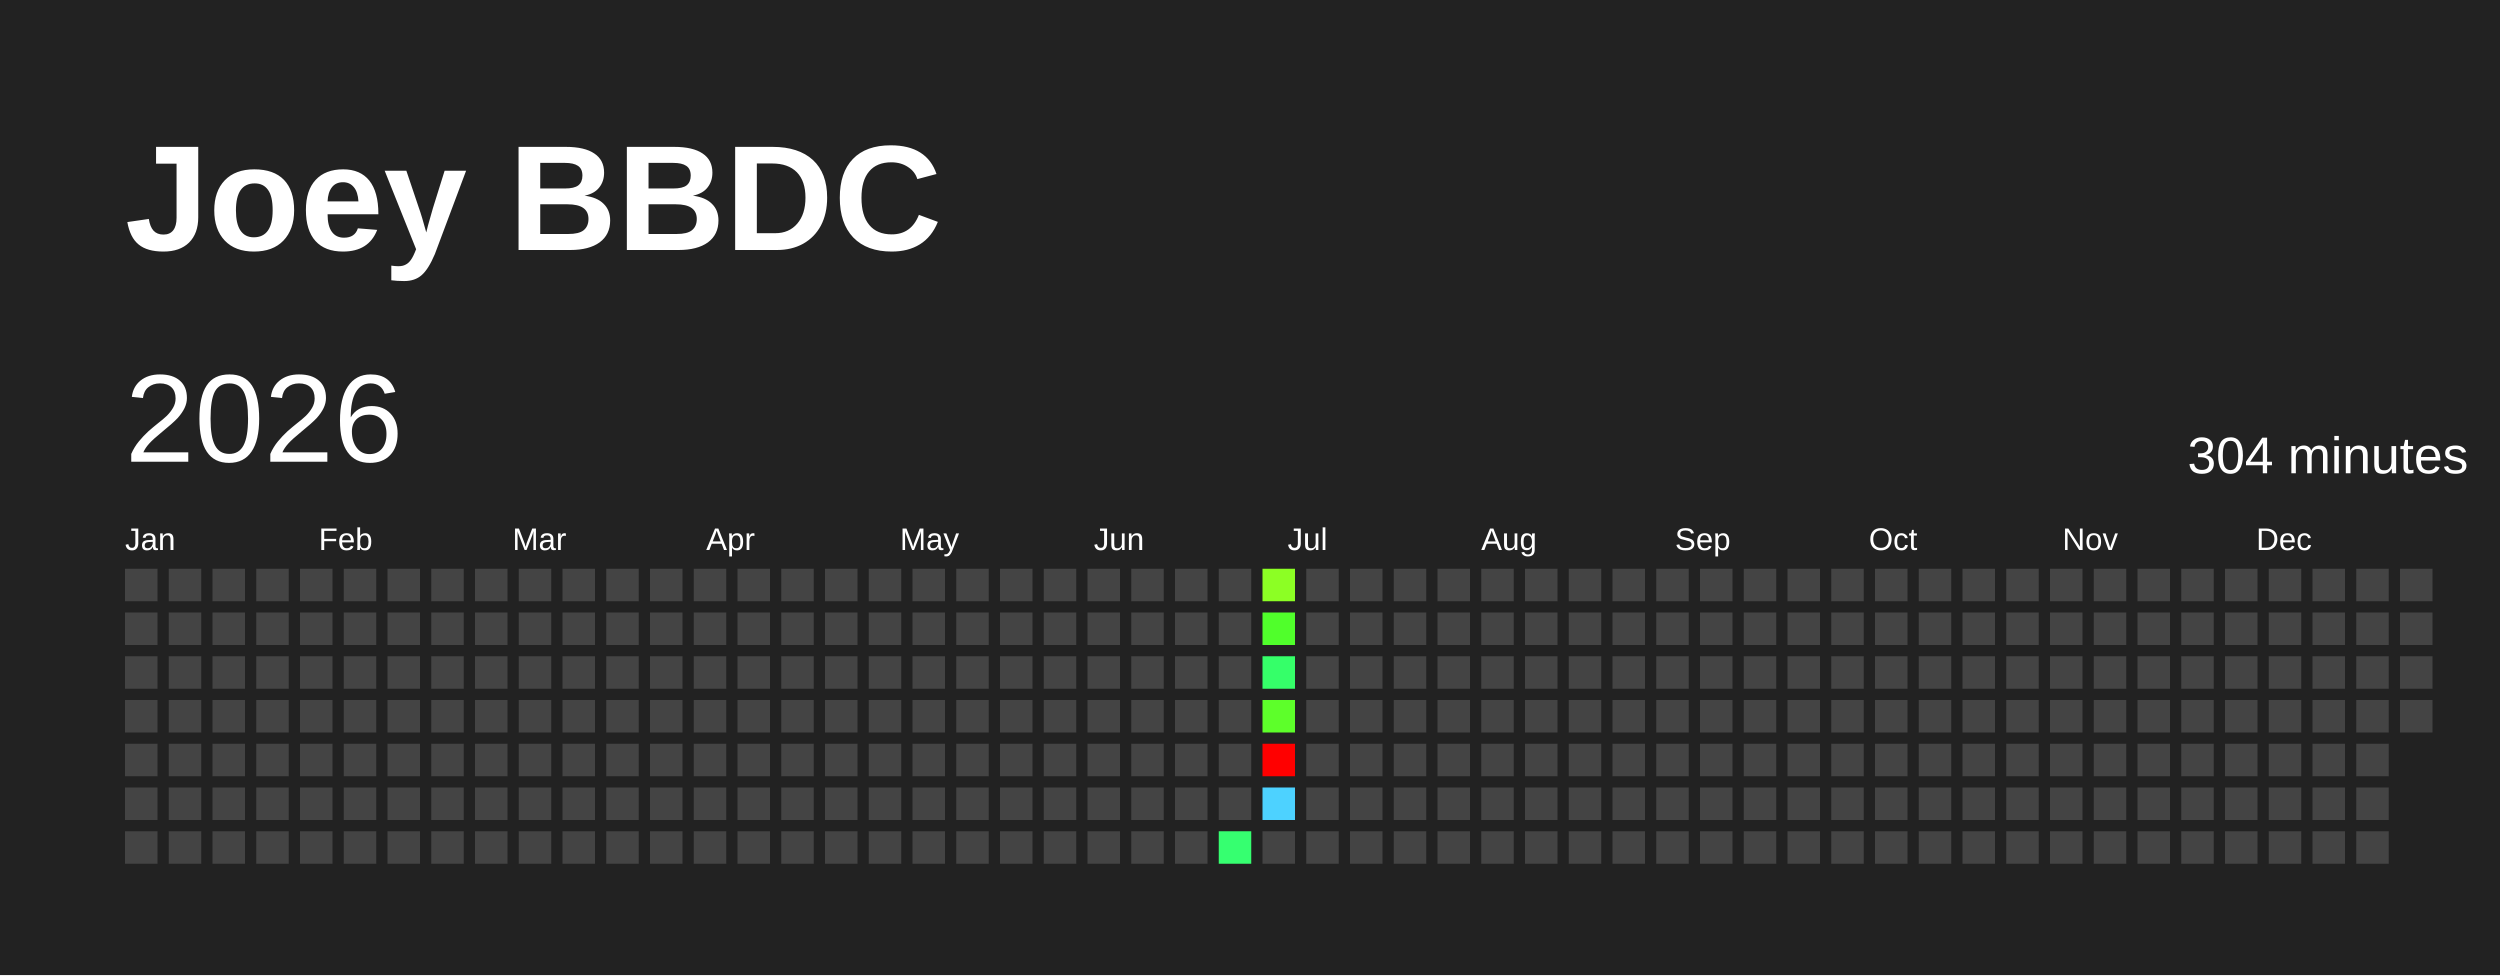
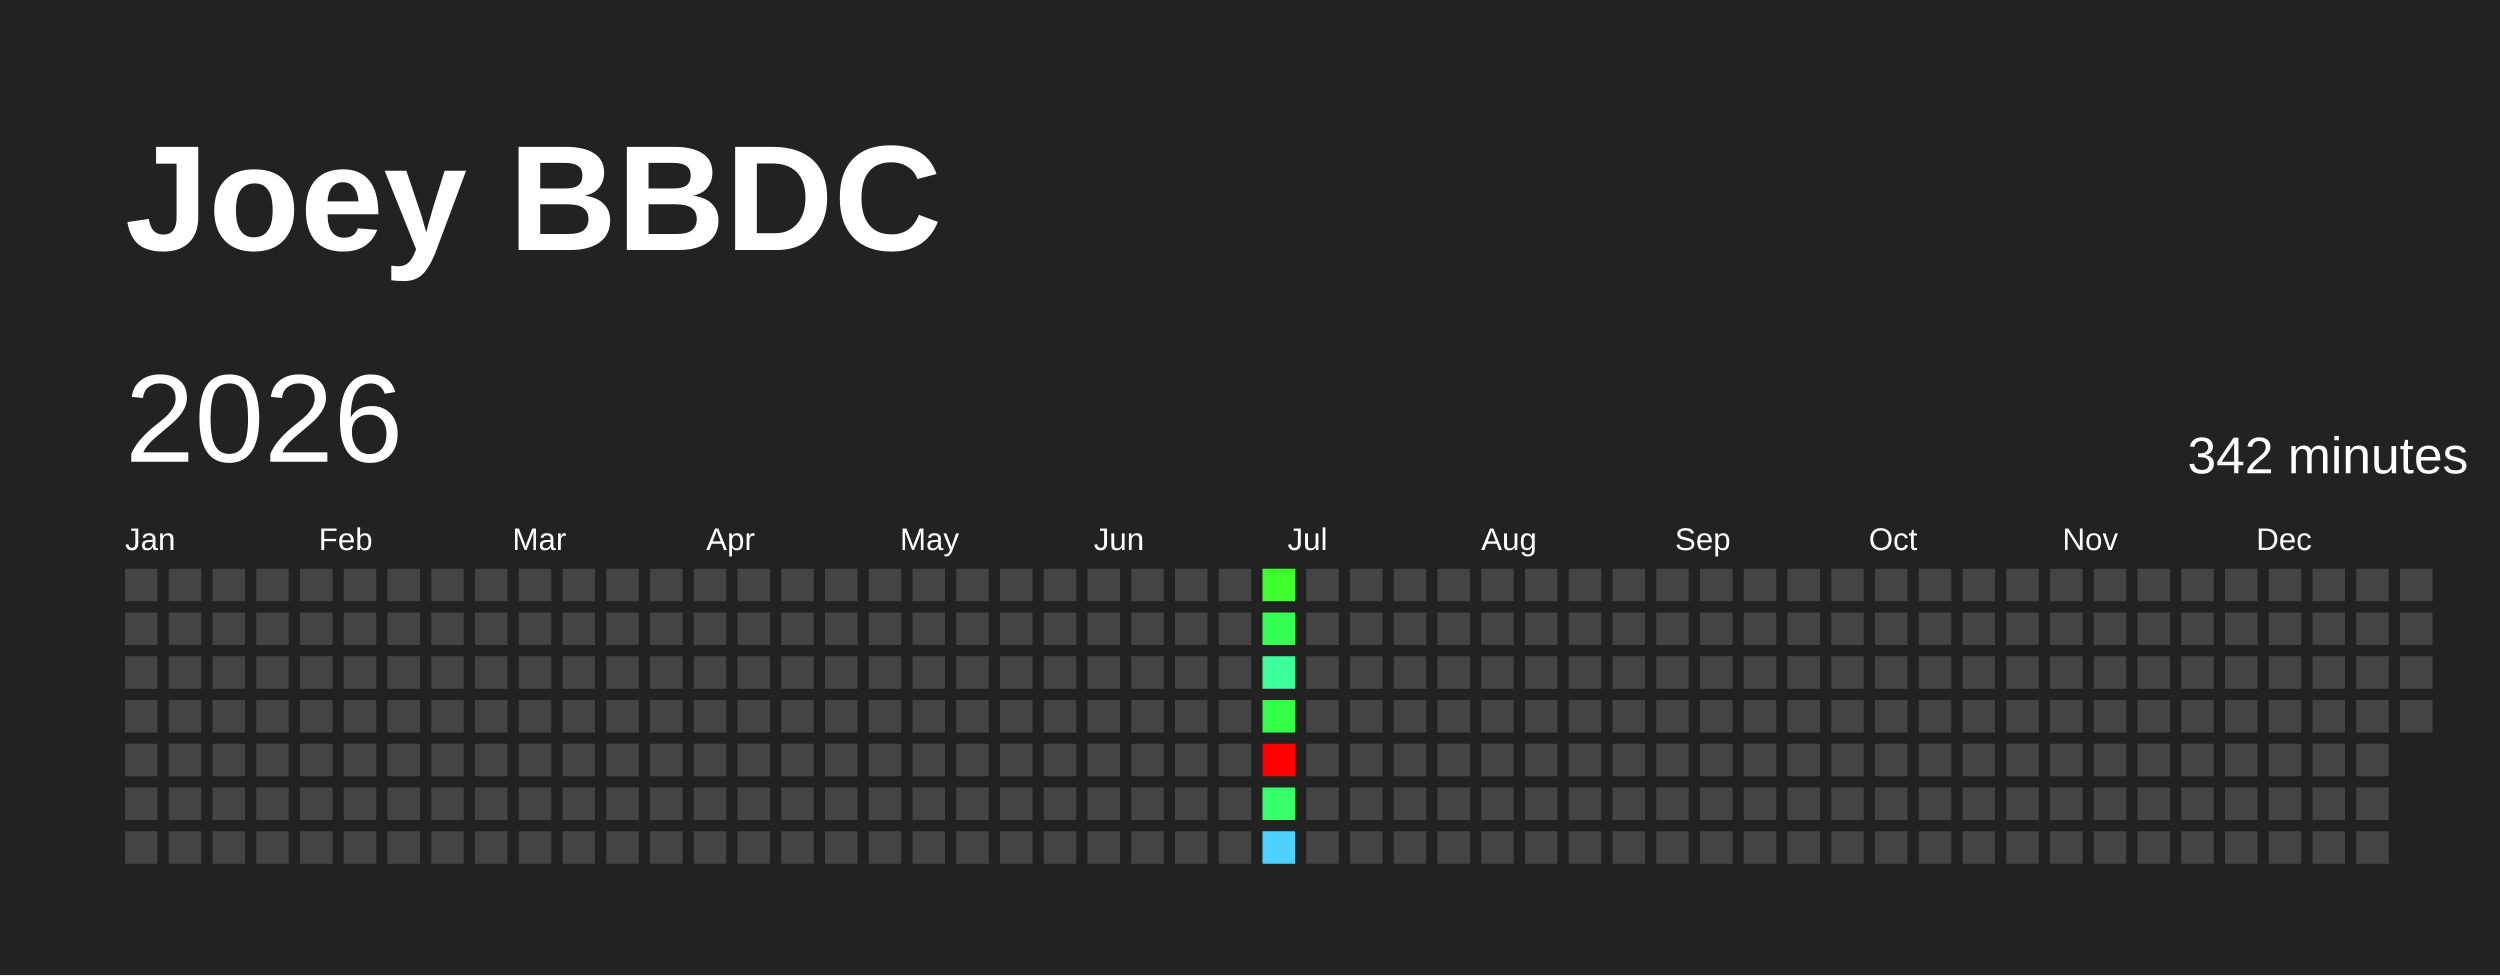
<svg xmlns="http://www.w3.org/2000/svg" baseProfile="full" height="78mm" version="1.1" viewBox="0,0,200,78" width="200mm">
  <defs />
  <rect fill="#222222" height="78" width="200" x="0" y="0" />
  <text fill="#FFFFFF" style="font-size:12px; font-family:Arial; font-weight:bold;" x="10" y="20">Joey BBDC</text>
  <text dominant-baseline="hanging" fill="#FFFFFF" style="font-size:10.0px; font-family:Arial;" x="10" y="30">2026</text>
-   <text dominant-baseline="hanging" fill="#FFFFFF" style="font-size:4.125px; font-family:Arial;" x="175" y="35">304 minutes</text>
+   <text dominant-baseline="hanging" fill="#FFFFFF" style="font-size:4.125px; font-family:Arial;" x="175" y="35">342 minutes</text>
  <text fill="#FFFFFF" style="font-size:2.5px; font-family:Arial" x="10.0" y="44">Jan</text>
  <text fill="#FFFFFF" style="font-size:2.5px; font-family:Arial" x="25.5" y="44">Feb</text>
  <text fill="#FFFFFF" style="font-size:2.5px; font-family:Arial" x="41.0" y="44">Mar</text>
  <text fill="#FFFFFF" style="font-size:2.5px; font-family:Arial" x="56.5" y="44">Apr</text>
  <text fill="#FFFFFF" style="font-size:2.5px; font-family:Arial" x="72.0" y="44">May</text>
  <text fill="#FFFFFF" style="font-size:2.5px; font-family:Arial" x="87.5" y="44">Jun</text>
  <text fill="#FFFFFF" style="font-size:2.5px; font-family:Arial" x="103.0" y="44">Jul</text>
  <text fill="#FFFFFF" style="font-size:2.5px; font-family:Arial" x="118.5" y="44">Aug</text>
  <text fill="#FFFFFF" style="font-size:2.5px; font-family:Arial" x="134.0" y="44">Sep</text>
  <text fill="#FFFFFF" style="font-size:2.5px; font-family:Arial" x="149.5" y="44">Oct</text>
  <text fill="#FFFFFF" style="font-size:2.5px; font-family:Arial" x="165.0" y="44">Nov</text>
  <text fill="#FFFFFF" style="font-size:2.5px; font-family:Arial" x="180.5" y="44">Dec</text>
  <rect fill="#444444" height="2.6" width="2.6" x="10.0" y="45.5" />
  <rect fill="#444444" height="2.6" width="2.6" x="10.0" y="49.0" />
  <rect fill="#444444" height="2.6" width="2.6" x="10.0" y="52.5" />
  <rect fill="#444444" height="2.6" width="2.6" x="10.0" y="56.0" />
  <rect fill="#444444" height="2.6" width="2.6" x="10.0" y="59.5" />
  <rect fill="#444444" height="2.6" width="2.6" x="10.0" y="63.0" />
  <rect fill="#444444" height="2.6" width="2.6" x="10.0" y="66.5" />
  <rect fill="#444444" height="2.6" width="2.6" x="13.5" y="45.5" />
  <rect fill="#444444" height="2.6" width="2.6" x="13.5" y="49.0" />
  <rect fill="#444444" height="2.6" width="2.6" x="13.5" y="52.5" />
  <rect fill="#444444" height="2.6" width="2.6" x="13.5" y="56.0" />
  <rect fill="#444444" height="2.6" width="2.6" x="13.5" y="59.5" />
  <rect fill="#444444" height="2.6" width="2.6" x="13.5" y="63.0" />
  <rect fill="#444444" height="2.6" width="2.6" x="13.5" y="66.5" />
  <rect fill="#444444" height="2.6" width="2.6" x="17.0" y="45.5" />
  <rect fill="#444444" height="2.6" width="2.6" x="17.0" y="49.0" />
  <rect fill="#444444" height="2.6" width="2.6" x="17.0" y="52.5" />
  <rect fill="#444444" height="2.6" width="2.6" x="17.0" y="56.0" />
  <rect fill="#444444" height="2.6" width="2.6" x="17.0" y="59.5" />
  <rect fill="#444444" height="2.6" width="2.6" x="17.0" y="63.0" />
  <rect fill="#444444" height="2.6" width="2.6" x="17.0" y="66.5" />
  <rect fill="#444444" height="2.6" width="2.6" x="20.5" y="45.5" />
  <rect fill="#444444" height="2.6" width="2.6" x="20.5" y="49.0" />
  <rect fill="#444444" height="2.6" width="2.6" x="20.5" y="52.5" />
  <rect fill="#444444" height="2.6" width="2.6" x="20.5" y="56.0" />
  <rect fill="#444444" height="2.6" width="2.6" x="20.5" y="59.5" />
  <rect fill="#444444" height="2.6" width="2.6" x="20.5" y="63.0" />
  <rect fill="#444444" height="2.6" width="2.6" x="20.5" y="66.5" />
  <rect fill="#444444" height="2.6" width="2.6" x="24.0" y="45.5" />
  <rect fill="#444444" height="2.6" width="2.6" x="24.0" y="49.0" />
  <rect fill="#444444" height="2.6" width="2.6" x="24.0" y="52.5" />
  <rect fill="#444444" height="2.6" width="2.6" x="24.0" y="56.0" />
  <rect fill="#444444" height="2.6" width="2.6" x="24.0" y="59.5" />
  <rect fill="#444444" height="2.6" width="2.6" x="24.0" y="63.0" />
  <rect fill="#444444" height="2.6" width="2.6" x="24.0" y="66.5" />
  <rect fill="#444444" height="2.6" width="2.6" x="27.5" y="45.5" />
  <rect fill="#444444" height="2.6" width="2.6" x="27.5" y="49.0" />
  <rect fill="#444444" height="2.6" width="2.6" x="27.5" y="52.5" />
  <rect fill="#444444" height="2.6" width="2.6" x="27.5" y="56.0" />
  <rect fill="#444444" height="2.6" width="2.6" x="27.5" y="59.5" />
  <rect fill="#444444" height="2.6" width="2.6" x="27.5" y="63.0" />
  <rect fill="#444444" height="2.6" width="2.6" x="27.5" y="66.5" />
  <rect fill="#444444" height="2.6" width="2.6" x="31.0" y="45.5" />
  <rect fill="#444444" height="2.6" width="2.6" x="31.0" y="49.0" />
  <rect fill="#444444" height="2.6" width="2.6" x="31.0" y="52.5" />
  <rect fill="#444444" height="2.6" width="2.6" x="31.0" y="56.0" />
  <rect fill="#444444" height="2.6" width="2.6" x="31.0" y="59.5" />
  <rect fill="#444444" height="2.6" width="2.6" x="31.0" y="63.0" />
  <rect fill="#444444" height="2.6" width="2.6" x="31.0" y="66.5" />
  <rect fill="#444444" height="2.6" width="2.6" x="34.5" y="45.5" />
  <rect fill="#444444" height="2.6" width="2.6" x="34.5" y="49.0" />
  <rect fill="#444444" height="2.6" width="2.6" x="34.5" y="52.5" />
  <rect fill="#444444" height="2.6" width="2.6" x="34.5" y="56.0" />
  <rect fill="#444444" height="2.6" width="2.6" x="34.5" y="59.5" />
  <rect fill="#444444" height="2.6" width="2.6" x="34.5" y="63.0" />
  <rect fill="#444444" height="2.6" width="2.6" x="34.5" y="66.5" />
  <rect fill="#444444" height="2.6" width="2.6" x="38.0" y="45.5" />
  <rect fill="#444444" height="2.6" width="2.6" x="38.0" y="49.0" />
  <rect fill="#444444" height="2.6" width="2.6" x="38.0" y="52.5" />
  <rect fill="#444444" height="2.6" width="2.6" x="38.0" y="56.0" />
  <rect fill="#444444" height="2.6" width="2.6" x="38.0" y="59.5" />
  <rect fill="#444444" height="2.6" width="2.6" x="38.0" y="63.0" />
  <rect fill="#444444" height="2.6" width="2.6" x="38.0" y="66.5" />
  <rect fill="#444444" height="2.6" width="2.6" x="41.5" y="45.5" />
  <rect fill="#444444" height="2.6" width="2.6" x="41.5" y="49.0" />
  <rect fill="#444444" height="2.6" width="2.6" x="41.5" y="52.5" />
  <rect fill="#444444" height="2.6" width="2.6" x="41.5" y="56.0" />
  <rect fill="#444444" height="2.6" width="2.6" x="41.5" y="59.5" />
  <rect fill="#444444" height="2.6" width="2.6" x="41.5" y="63.0" />
  <rect fill="#444444" height="2.6" width="2.6" x="41.5" y="66.5" />
  <rect fill="#444444" height="2.6" width="2.6" x="45.0" y="45.5" />
  <rect fill="#444444" height="2.6" width="2.6" x="45.0" y="49.0" />
  <rect fill="#444444" height="2.6" width="2.6" x="45.0" y="52.5" />
  <rect fill="#444444" height="2.6" width="2.6" x="45.0" y="56.0" />
  <rect fill="#444444" height="2.6" width="2.6" x="45.0" y="59.5" />
  <rect fill="#444444" height="2.6" width="2.6" x="45.0" y="63.0" />
  <rect fill="#444444" height="2.6" width="2.6" x="45.0" y="66.5" />
  <rect fill="#444444" height="2.6" width="2.6" x="48.5" y="45.5" />
  <rect fill="#444444" height="2.6" width="2.6" x="48.5" y="49.0" />
  <rect fill="#444444" height="2.6" width="2.6" x="48.5" y="52.5" />
  <rect fill="#444444" height="2.6" width="2.6" x="48.5" y="56.0" />
  <rect fill="#444444" height="2.6" width="2.6" x="48.5" y="59.5" />
  <rect fill="#444444" height="2.6" width="2.6" x="48.5" y="63.0" />
  <rect fill="#444444" height="2.6" width="2.6" x="48.5" y="66.5" />
  <rect fill="#444444" height="2.6" width="2.6" x="52.0" y="45.5" />
  <rect fill="#444444" height="2.6" width="2.6" x="52.0" y="49.0" />
  <rect fill="#444444" height="2.6" width="2.6" x="52.0" y="52.5" />
  <rect fill="#444444" height="2.6" width="2.6" x="52.0" y="56.0" />
  <rect fill="#444444" height="2.6" width="2.6" x="52.0" y="59.5" />
  <rect fill="#444444" height="2.6" width="2.6" x="52.0" y="63.0" />
  <rect fill="#444444" height="2.6" width="2.6" x="52.0" y="66.5" />
  <rect fill="#444444" height="2.6" width="2.6" x="55.5" y="45.5" />
  <rect fill="#444444" height="2.6" width="2.6" x="55.5" y="49.0" />
  <rect fill="#444444" height="2.6" width="2.6" x="55.5" y="52.5" />
  <rect fill="#444444" height="2.6" width="2.6" x="55.5" y="56.0" />
  <rect fill="#444444" height="2.6" width="2.6" x="55.5" y="59.5" />
  <rect fill="#444444" height="2.6" width="2.6" x="55.5" y="63.0" />
  <rect fill="#444444" height="2.6" width="2.6" x="55.5" y="66.5" />
  <rect fill="#444444" height="2.6" width="2.6" x="59.0" y="45.5" />
  <rect fill="#444444" height="2.6" width="2.6" x="59.0" y="49.0" />
  <rect fill="#444444" height="2.6" width="2.6" x="59.0" y="52.5" />
  <rect fill="#444444" height="2.6" width="2.6" x="59.0" y="56.0" />
  <rect fill="#444444" height="2.6" width="2.6" x="59.0" y="59.5" />
  <rect fill="#444444" height="2.6" width="2.6" x="59.0" y="63.0" />
  <rect fill="#444444" height="2.6" width="2.6" x="59.0" y="66.5" />
  <rect fill="#444444" height="2.6" width="2.6" x="62.5" y="45.5" />
  <rect fill="#444444" height="2.6" width="2.6" x="62.5" y="49.0" />
  <rect fill="#444444" height="2.6" width="2.6" x="62.5" y="52.5" />
  <rect fill="#444444" height="2.6" width="2.6" x="62.5" y="56.0" />
  <rect fill="#444444" height="2.6" width="2.6" x="62.5" y="59.5" />
  <rect fill="#444444" height="2.6" width="2.6" x="62.5" y="63.0" />
  <rect fill="#444444" height="2.6" width="2.6" x="62.5" y="66.5" />
  <rect fill="#444444" height="2.6" width="2.6" x="66.0" y="45.5" />
  <rect fill="#444444" height="2.6" width="2.6" x="66.0" y="49.0" />
  <rect fill="#444444" height="2.6" width="2.6" x="66.0" y="52.5" />
  <rect fill="#444444" height="2.6" width="2.6" x="66.0" y="56.0" />
  <rect fill="#444444" height="2.6" width="2.6" x="66.0" y="59.5" />
  <rect fill="#444444" height="2.6" width="2.6" x="66.0" y="63.0" />
  <rect fill="#444444" height="2.6" width="2.6" x="66.0" y="66.5" />
  <rect fill="#444444" height="2.6" width="2.6" x="69.5" y="45.5" />
  <rect fill="#444444" height="2.6" width="2.6" x="69.5" y="49.0" />
  <rect fill="#444444" height="2.6" width="2.6" x="69.5" y="52.5" />
  <rect fill="#444444" height="2.6" width="2.6" x="69.5" y="56.0" />
  <rect fill="#444444" height="2.6" width="2.6" x="69.5" y="59.5" />
  <rect fill="#444444" height="2.6" width="2.6" x="69.5" y="63.0" />
  <rect fill="#444444" height="2.6" width="2.6" x="69.5" y="66.5" />
  <rect fill="#444444" height="2.6" width="2.6" x="73.0" y="45.5" />
  <rect fill="#444444" height="2.6" width="2.6" x="73.0" y="49.0" />
  <rect fill="#444444" height="2.6" width="2.6" x="73.0" y="52.5" />
  <rect fill="#444444" height="2.6" width="2.6" x="73.0" y="56.0" />
  <rect fill="#444444" height="2.6" width="2.6" x="73.0" y="59.5" />
  <rect fill="#444444" height="2.6" width="2.6" x="73.0" y="63.0" />
  <rect fill="#444444" height="2.6" width="2.6" x="73.0" y="66.5" />
  <rect fill="#444444" height="2.6" width="2.6" x="76.5" y="45.5" />
  <rect fill="#444444" height="2.6" width="2.6" x="76.5" y="49.0" />
  <rect fill="#444444" height="2.6" width="2.6" x="76.5" y="52.5" />
  <rect fill="#444444" height="2.6" width="2.6" x="76.5" y="56.0" />
  <rect fill="#444444" height="2.6" width="2.6" x="76.5" y="59.5" />
  <rect fill="#444444" height="2.6" width="2.6" x="76.5" y="63.0" />
  <rect fill="#444444" height="2.6" width="2.6" x="76.5" y="66.5" />
  <rect fill="#444444" height="2.6" width="2.6" x="80.0" y="45.5" />
  <rect fill="#444444" height="2.6" width="2.6" x="80.0" y="49.0" />
  <rect fill="#444444" height="2.6" width="2.6" x="80.0" y="52.5" />
  <rect fill="#444444" height="2.6" width="2.6" x="80.0" y="56.0" />
  <rect fill="#444444" height="2.6" width="2.6" x="80.0" y="59.5" />
  <rect fill="#444444" height="2.6" width="2.6" x="80.0" y="63.0" />
  <rect fill="#444444" height="2.6" width="2.6" x="80.0" y="66.5" />
  <rect fill="#444444" height="2.6" width="2.6" x="83.5" y="45.5" />
  <rect fill="#444444" height="2.6" width="2.6" x="83.5" y="49.0" />
  <rect fill="#444444" height="2.6" width="2.6" x="83.5" y="52.5" />
  <rect fill="#444444" height="2.6" width="2.6" x="83.5" y="56.0" />
  <rect fill="#444444" height="2.6" width="2.6" x="83.5" y="59.5" />
  <rect fill="#444444" height="2.6" width="2.6" x="83.5" y="63.0" />
  <rect fill="#444444" height="2.6" width="2.6" x="83.5" y="66.5" />
  <rect fill="#444444" height="2.6" width="2.6" x="87.0" y="45.5" />
  <rect fill="#444444" height="2.6" width="2.6" x="87.0" y="49.0" />
  <rect fill="#444444" height="2.6" width="2.6" x="87.0" y="52.5" />
  <rect fill="#444444" height="2.6" width="2.6" x="87.0" y="56.0" />
  <rect fill="#444444" height="2.6" width="2.6" x="87.0" y="59.5" />
  <rect fill="#444444" height="2.6" width="2.6" x="87.0" y="63.0" />
  <rect fill="#444444" height="2.6" width="2.6" x="87.0" y="66.5" />
  <rect fill="#444444" height="2.6" width="2.6" x="90.5" y="45.5" />
  <rect fill="#444444" height="2.6" width="2.6" x="90.5" y="49.0" />
  <rect fill="#444444" height="2.6" width="2.6" x="90.5" y="52.5" />
  <rect fill="#444444" height="2.6" width="2.6" x="90.5" y="56.0" />
  <rect fill="#444444" height="2.6" width="2.6" x="90.5" y="59.5" />
  <rect fill="#444444" height="2.6" width="2.6" x="90.5" y="63.0" />
  <rect fill="#444444" height="2.6" width="2.6" x="90.5" y="66.5" />
  <rect fill="#444444" height="2.6" width="2.6" x="94.0" y="45.5" />
  <rect fill="#444444" height="2.6" width="2.6" x="94.0" y="49.0" />
  <rect fill="#444444" height="2.6" width="2.6" x="94.0" y="52.5" />
  <rect fill="#444444" height="2.6" width="2.6" x="94.0" y="56.0" />
  <rect fill="#444444" height="2.6" width="2.6" x="94.0" y="59.5" />
  <rect fill="#444444" height="2.6" width="2.6" x="94.0" y="63.0" />
  <rect fill="#444444" height="2.6" width="2.6" x="94.0" y="66.5" />
  <rect fill="#444444" height="2.6" width="2.6" x="97.5" y="45.5" />
  <rect fill="#444444" height="2.6" width="2.6" x="97.5" y="49.0" />
  <rect fill="#444444" height="2.6" width="2.6" x="97.5" y="52.5" />
  <rect fill="#444444" height="2.6" width="2.6" x="97.5" y="56.0" />
  <rect fill="#444444" height="2.6" width="2.6" x="97.5" y="59.5" />
  <rect fill="#444444" height="2.6" width="2.6" x="97.5" y="63.0" />
-   <rect fill="#36ff70" height="2.6" width="2.6" x="97.5" y="66.5" />
-   <rect fill="#8cff24" height="2.6" width="2.6" x="101.0" y="45.5" />
-   <rect fill="#50ff2b" height="2.6" width="2.6" x="101.0" y="49.0" />
-   <rect fill="#35ff69" height="2.6" width="2.6" x="101.0" y="52.5" />
-   <rect fill="#5dff2a" height="2.6" width="2.6" x="101.0" y="56.0" />
+   <rect fill="#444444" height="2.6" width="2.6" x="97.5" y="66.5" />
+   <rect fill="#3fff2d" height="2.6" width="2.6" x="101.0" y="45.5" />
+   <rect fill="#33ff52" height="2.6" width="2.6" x="101.0" y="49.0" />
+   <rect fill="#3bff9b" height="2.6" width="2.6" x="101.0" y="52.5" />
+   <rect fill="#32ff46" height="2.6" width="2.6" x="101.0" y="56.0" />
  <rect fill="red" height="2.6" width="2.6" x="101.0" y="59.5" />
-   <rect fill="#4dd2ff" height="2.6" width="2.6" x="101.0" y="63.0" />
-   <rect fill="#444444" height="2.6" width="2.6" x="101.0" y="66.5" />
+   <rect fill="#35ff69" height="2.6" width="2.6" x="101.0" y="63.0" />
+   <rect fill="#4dd2ff" height="2.6" width="2.6" x="101.0" y="66.5" />
  <rect fill="#444444" height="2.6" width="2.6" x="104.5" y="45.5" />
  <rect fill="#444444" height="2.6" width="2.6" x="104.5" y="49.0" />
  <rect fill="#444444" height="2.6" width="2.6" x="104.5" y="52.5" />
  <rect fill="#444444" height="2.6" width="2.6" x="104.5" y="56.0" />
  <rect fill="#444444" height="2.6" width="2.6" x="104.5" y="59.5" />
  <rect fill="#444444" height="2.6" width="2.6" x="104.5" y="63.0" />
  <rect fill="#444444" height="2.6" width="2.6" x="104.5" y="66.5" />
  <rect fill="#444444" height="2.6" width="2.6" x="108.0" y="45.5" />
  <rect fill="#444444" height="2.6" width="2.6" x="108.0" y="49.0" />
  <rect fill="#444444" height="2.6" width="2.6" x="108.0" y="52.5" />
  <rect fill="#444444" height="2.6" width="2.6" x="108.0" y="56.0" />
  <rect fill="#444444" height="2.6" width="2.6" x="108.0" y="59.5" />
  <rect fill="#444444" height="2.6" width="2.6" x="108.0" y="63.0" />
  <rect fill="#444444" height="2.6" width="2.6" x="108.0" y="66.5" />
  <rect fill="#444444" height="2.6" width="2.6" x="111.5" y="45.5" />
  <rect fill="#444444" height="2.6" width="2.6" x="111.5" y="49.0" />
  <rect fill="#444444" height="2.6" width="2.6" x="111.5" y="52.5" />
  <rect fill="#444444" height="2.6" width="2.6" x="111.5" y="56.0" />
  <rect fill="#444444" height="2.6" width="2.6" x="111.5" y="59.5" />
  <rect fill="#444444" height="2.6" width="2.6" x="111.5" y="63.0" />
  <rect fill="#444444" height="2.6" width="2.6" x="111.5" y="66.5" />
  <rect fill="#444444" height="2.6" width="2.6" x="115.0" y="45.5" />
  <rect fill="#444444" height="2.6" width="2.6" x="115.0" y="49.0" />
  <rect fill="#444444" height="2.6" width="2.6" x="115.0" y="52.5" />
  <rect fill="#444444" height="2.6" width="2.6" x="115.0" y="56.0" />
  <rect fill="#444444" height="2.6" width="2.6" x="115.0" y="59.5" />
  <rect fill="#444444" height="2.6" width="2.6" x="115.0" y="63.0" />
  <rect fill="#444444" height="2.6" width="2.6" x="115.0" y="66.5" />
  <rect fill="#444444" height="2.6" width="2.6" x="118.5" y="45.5" />
  <rect fill="#444444" height="2.6" width="2.6" x="118.5" y="49.0" />
  <rect fill="#444444" height="2.6" width="2.6" x="118.5" y="52.5" />
  <rect fill="#444444" height="2.6" width="2.6" x="118.5" y="56.0" />
  <rect fill="#444444" height="2.6" width="2.6" x="118.5" y="59.5" />
  <rect fill="#444444" height="2.6" width="2.6" x="118.5" y="63.0" />
  <rect fill="#444444" height="2.6" width="2.6" x="118.5" y="66.5" />
  <rect fill="#444444" height="2.6" width="2.6" x="122.0" y="45.5" />
  <rect fill="#444444" height="2.6" width="2.6" x="122.0" y="49.0" />
  <rect fill="#444444" height="2.6" width="2.6" x="122.0" y="52.5" />
  <rect fill="#444444" height="2.6" width="2.6" x="122.0" y="56.0" />
  <rect fill="#444444" height="2.6" width="2.6" x="122.0" y="59.5" />
  <rect fill="#444444" height="2.6" width="2.6" x="122.0" y="63.0" />
  <rect fill="#444444" height="2.6" width="2.6" x="122.0" y="66.5" />
  <rect fill="#444444" height="2.6" width="2.6" x="125.5" y="45.5" />
  <rect fill="#444444" height="2.6" width="2.6" x="125.5" y="49.0" />
  <rect fill="#444444" height="2.6" width="2.6" x="125.5" y="52.5" />
  <rect fill="#444444" height="2.6" width="2.6" x="125.5" y="56.0" />
  <rect fill="#444444" height="2.6" width="2.6" x="125.5" y="59.5" />
  <rect fill="#444444" height="2.6" width="2.6" x="125.5" y="63.0" />
  <rect fill="#444444" height="2.6" width="2.6" x="125.5" y="66.5" />
  <rect fill="#444444" height="2.6" width="2.6" x="129.0" y="45.5" />
  <rect fill="#444444" height="2.6" width="2.6" x="129.0" y="49.0" />
  <rect fill="#444444" height="2.6" width="2.6" x="129.0" y="52.5" />
  <rect fill="#444444" height="2.6" width="2.6" x="129.0" y="56.0" />
  <rect fill="#444444" height="2.6" width="2.6" x="129.0" y="59.5" />
  <rect fill="#444444" height="2.6" width="2.6" x="129.0" y="63.0" />
  <rect fill="#444444" height="2.6" width="2.6" x="129.0" y="66.5" />
  <rect fill="#444444" height="2.6" width="2.6" x="132.5" y="45.5" />
  <rect fill="#444444" height="2.6" width="2.6" x="132.5" y="49.0" />
  <rect fill="#444444" height="2.6" width="2.6" x="132.5" y="52.5" />
  <rect fill="#444444" height="2.6" width="2.6" x="132.5" y="56.0" />
  <rect fill="#444444" height="2.6" width="2.6" x="132.5" y="59.5" />
  <rect fill="#444444" height="2.6" width="2.6" x="132.5" y="63.0" />
  <rect fill="#444444" height="2.6" width="2.6" x="132.5" y="66.5" />
  <rect fill="#444444" height="2.6" width="2.6" x="136.0" y="45.5" />
  <rect fill="#444444" height="2.6" width="2.6" x="136.0" y="49.0" />
  <rect fill="#444444" height="2.6" width="2.6" x="136.0" y="52.5" />
  <rect fill="#444444" height="2.6" width="2.6" x="136.0" y="56.0" />
  <rect fill="#444444" height="2.6" width="2.6" x="136.0" y="59.5" />
  <rect fill="#444444" height="2.6" width="2.6" x="136.0" y="63.0" />
  <rect fill="#444444" height="2.6" width="2.6" x="136.0" y="66.5" />
  <rect fill="#444444" height="2.6" width="2.6" x="139.5" y="45.5" />
  <rect fill="#444444" height="2.6" width="2.6" x="139.5" y="49.0" />
  <rect fill="#444444" height="2.6" width="2.6" x="139.5" y="52.5" />
  <rect fill="#444444" height="2.6" width="2.6" x="139.5" y="56.0" />
  <rect fill="#444444" height="2.6" width="2.6" x="139.5" y="59.5" />
  <rect fill="#444444" height="2.6" width="2.6" x="139.5" y="63.0" />
  <rect fill="#444444" height="2.6" width="2.6" x="139.5" y="66.5" />
  <rect fill="#444444" height="2.6" width="2.6" x="143.0" y="45.5" />
  <rect fill="#444444" height="2.6" width="2.6" x="143.0" y="49.0" />
  <rect fill="#444444" height="2.6" width="2.6" x="143.0" y="52.5" />
  <rect fill="#444444" height="2.6" width="2.6" x="143.0" y="56.0" />
  <rect fill="#444444" height="2.6" width="2.6" x="143.0" y="59.5" />
  <rect fill="#444444" height="2.6" width="2.6" x="143.0" y="63.0" />
  <rect fill="#444444" height="2.6" width="2.6" x="143.0" y="66.5" />
  <rect fill="#444444" height="2.6" width="2.6" x="146.5" y="45.5" />
  <rect fill="#444444" height="2.6" width="2.6" x="146.5" y="49.0" />
  <rect fill="#444444" height="2.6" width="2.6" x="146.5" y="52.5" />
  <rect fill="#444444" height="2.6" width="2.6" x="146.5" y="56.0" />
  <rect fill="#444444" height="2.6" width="2.6" x="146.5" y="59.5" />
  <rect fill="#444444" height="2.6" width="2.6" x="146.5" y="63.0" />
  <rect fill="#444444" height="2.6" width="2.6" x="146.5" y="66.5" />
  <rect fill="#444444" height="2.6" width="2.6" x="150.0" y="45.5" />
  <rect fill="#444444" height="2.6" width="2.6" x="150.0" y="49.0" />
  <rect fill="#444444" height="2.6" width="2.6" x="150.0" y="52.5" />
  <rect fill="#444444" height="2.6" width="2.6" x="150.0" y="56.0" />
  <rect fill="#444444" height="2.6" width="2.6" x="150.0" y="59.5" />
  <rect fill="#444444" height="2.6" width="2.6" x="150.0" y="63.0" />
  <rect fill="#444444" height="2.6" width="2.6" x="150.0" y="66.5" />
  <rect fill="#444444" height="2.6" width="2.6" x="153.5" y="45.5" />
  <rect fill="#444444" height="2.6" width="2.6" x="153.5" y="49.0" />
  <rect fill="#444444" height="2.6" width="2.6" x="153.5" y="52.5" />
  <rect fill="#444444" height="2.6" width="2.6" x="153.5" y="56.0" />
  <rect fill="#444444" height="2.6" width="2.6" x="153.5" y="59.5" />
  <rect fill="#444444" height="2.6" width="2.6" x="153.5" y="63.0" />
  <rect fill="#444444" height="2.6" width="2.6" x="153.5" y="66.5" />
  <rect fill="#444444" height="2.6" width="2.6" x="157.0" y="45.5" />
  <rect fill="#444444" height="2.6" width="2.6" x="157.0" y="49.0" />
  <rect fill="#444444" height="2.6" width="2.6" x="157.0" y="52.5" />
  <rect fill="#444444" height="2.6" width="2.6" x="157.0" y="56.0" />
  <rect fill="#444444" height="2.6" width="2.6" x="157.0" y="59.5" />
  <rect fill="#444444" height="2.6" width="2.6" x="157.0" y="63.0" />
  <rect fill="#444444" height="2.6" width="2.6" x="157.0" y="66.5" />
  <rect fill="#444444" height="2.6" width="2.6" x="160.5" y="45.5" />
  <rect fill="#444444" height="2.6" width="2.6" x="160.5" y="49.0" />
  <rect fill="#444444" height="2.6" width="2.6" x="160.5" y="52.5" />
  <rect fill="#444444" height="2.6" width="2.6" x="160.5" y="56.0" />
  <rect fill="#444444" height="2.6" width="2.6" x="160.5" y="59.5" />
  <rect fill="#444444" height="2.6" width="2.6" x="160.5" y="63.0" />
  <rect fill="#444444" height="2.6" width="2.6" x="160.5" y="66.5" />
  <rect fill="#444444" height="2.6" width="2.6" x="164.0" y="45.5" />
  <rect fill="#444444" height="2.6" width="2.6" x="164.0" y="49.0" />
  <rect fill="#444444" height="2.6" width="2.6" x="164.0" y="52.5" />
  <rect fill="#444444" height="2.6" width="2.6" x="164.0" y="56.0" />
  <rect fill="#444444" height="2.6" width="2.6" x="164.0" y="59.5" />
  <rect fill="#444444" height="2.6" width="2.6" x="164.0" y="63.0" />
  <rect fill="#444444" height="2.6" width="2.6" x="164.0" y="66.5" />
  <rect fill="#444444" height="2.6" width="2.6" x="167.5" y="45.5" />
  <rect fill="#444444" height="2.6" width="2.6" x="167.5" y="49.0" />
  <rect fill="#444444" height="2.6" width="2.6" x="167.5" y="52.5" />
  <rect fill="#444444" height="2.6" width="2.6" x="167.5" y="56.0" />
  <rect fill="#444444" height="2.6" width="2.6" x="167.5" y="59.5" />
  <rect fill="#444444" height="2.6" width="2.6" x="167.5" y="63.0" />
  <rect fill="#444444" height="2.6" width="2.6" x="167.5" y="66.5" />
  <rect fill="#444444" height="2.6" width="2.6" x="171.0" y="45.5" />
  <rect fill="#444444" height="2.6" width="2.6" x="171.0" y="49.0" />
  <rect fill="#444444" height="2.6" width="2.6" x="171.0" y="52.5" />
  <rect fill="#444444" height="2.6" width="2.6" x="171.0" y="56.0" />
  <rect fill="#444444" height="2.6" width="2.6" x="171.0" y="59.5" />
  <rect fill="#444444" height="2.6" width="2.6" x="171.0" y="63.0" />
  <rect fill="#444444" height="2.6" width="2.6" x="171.0" y="66.5" />
  <rect fill="#444444" height="2.6" width="2.6" x="174.5" y="45.5" />
  <rect fill="#444444" height="2.6" width="2.6" x="174.5" y="49.0" />
  <rect fill="#444444" height="2.6" width="2.6" x="174.5" y="52.5" />
  <rect fill="#444444" height="2.6" width="2.6" x="174.5" y="56.0" />
  <rect fill="#444444" height="2.6" width="2.6" x="174.5" y="59.5" />
  <rect fill="#444444" height="2.6" width="2.6" x="174.5" y="63.0" />
  <rect fill="#444444" height="2.6" width="2.6" x="174.5" y="66.5" />
  <rect fill="#444444" height="2.6" width="2.6" x="178.0" y="45.5" />
  <rect fill="#444444" height="2.6" width="2.6" x="178.0" y="49.0" />
  <rect fill="#444444" height="2.6" width="2.6" x="178.0" y="52.5" />
  <rect fill="#444444" height="2.6" width="2.6" x="178.0" y="56.0" />
  <rect fill="#444444" height="2.6" width="2.6" x="178.0" y="59.5" />
  <rect fill="#444444" height="2.6" width="2.6" x="178.0" y="63.0" />
  <rect fill="#444444" height="2.6" width="2.6" x="178.0" y="66.5" />
  <rect fill="#444444" height="2.6" width="2.6" x="181.5" y="45.5" />
  <rect fill="#444444" height="2.6" width="2.6" x="181.5" y="49.0" />
  <rect fill="#444444" height="2.6" width="2.6" x="181.5" y="52.5" />
  <rect fill="#444444" height="2.6" width="2.6" x="181.5" y="56.0" />
  <rect fill="#444444" height="2.6" width="2.6" x="181.5" y="59.5" />
  <rect fill="#444444" height="2.6" width="2.6" x="181.5" y="63.0" />
  <rect fill="#444444" height="2.6" width="2.6" x="181.5" y="66.5" />
  <rect fill="#444444" height="2.6" width="2.6" x="185.0" y="45.5" />
  <rect fill="#444444" height="2.6" width="2.6" x="185.0" y="49.0" />
  <rect fill="#444444" height="2.6" width="2.6" x="185.0" y="52.5" />
  <rect fill="#444444" height="2.6" width="2.6" x="185.0" y="56.0" />
  <rect fill="#444444" height="2.6" width="2.6" x="185.0" y="59.5" />
  <rect fill="#444444" height="2.6" width="2.6" x="185.0" y="63.0" />
  <rect fill="#444444" height="2.6" width="2.6" x="185.0" y="66.5" />
  <rect fill="#444444" height="2.6" width="2.6" x="188.5" y="45.5" />
  <rect fill="#444444" height="2.6" width="2.6" x="188.5" y="49.0" />
  <rect fill="#444444" height="2.6" width="2.6" x="188.5" y="52.5" />
  <rect fill="#444444" height="2.6" width="2.6" x="188.5" y="56.0" />
  <rect fill="#444444" height="2.6" width="2.6" x="188.5" y="59.5" />
  <rect fill="#444444" height="2.6" width="2.6" x="188.5" y="63.0" />
  <rect fill="#444444" height="2.6" width="2.6" x="188.5" y="66.5" />
  <rect fill="#444444" height="2.6" width="2.6" x="192.0" y="45.5" />
  <rect fill="#444444" height="2.6" width="2.6" x="192.0" y="49.0" />
  <rect fill="#444444" height="2.6" width="2.6" x="192.0" y="52.5" />
  <rect fill="#444444" height="2.6" width="2.6" x="192.0" y="56.0" />
</svg>
